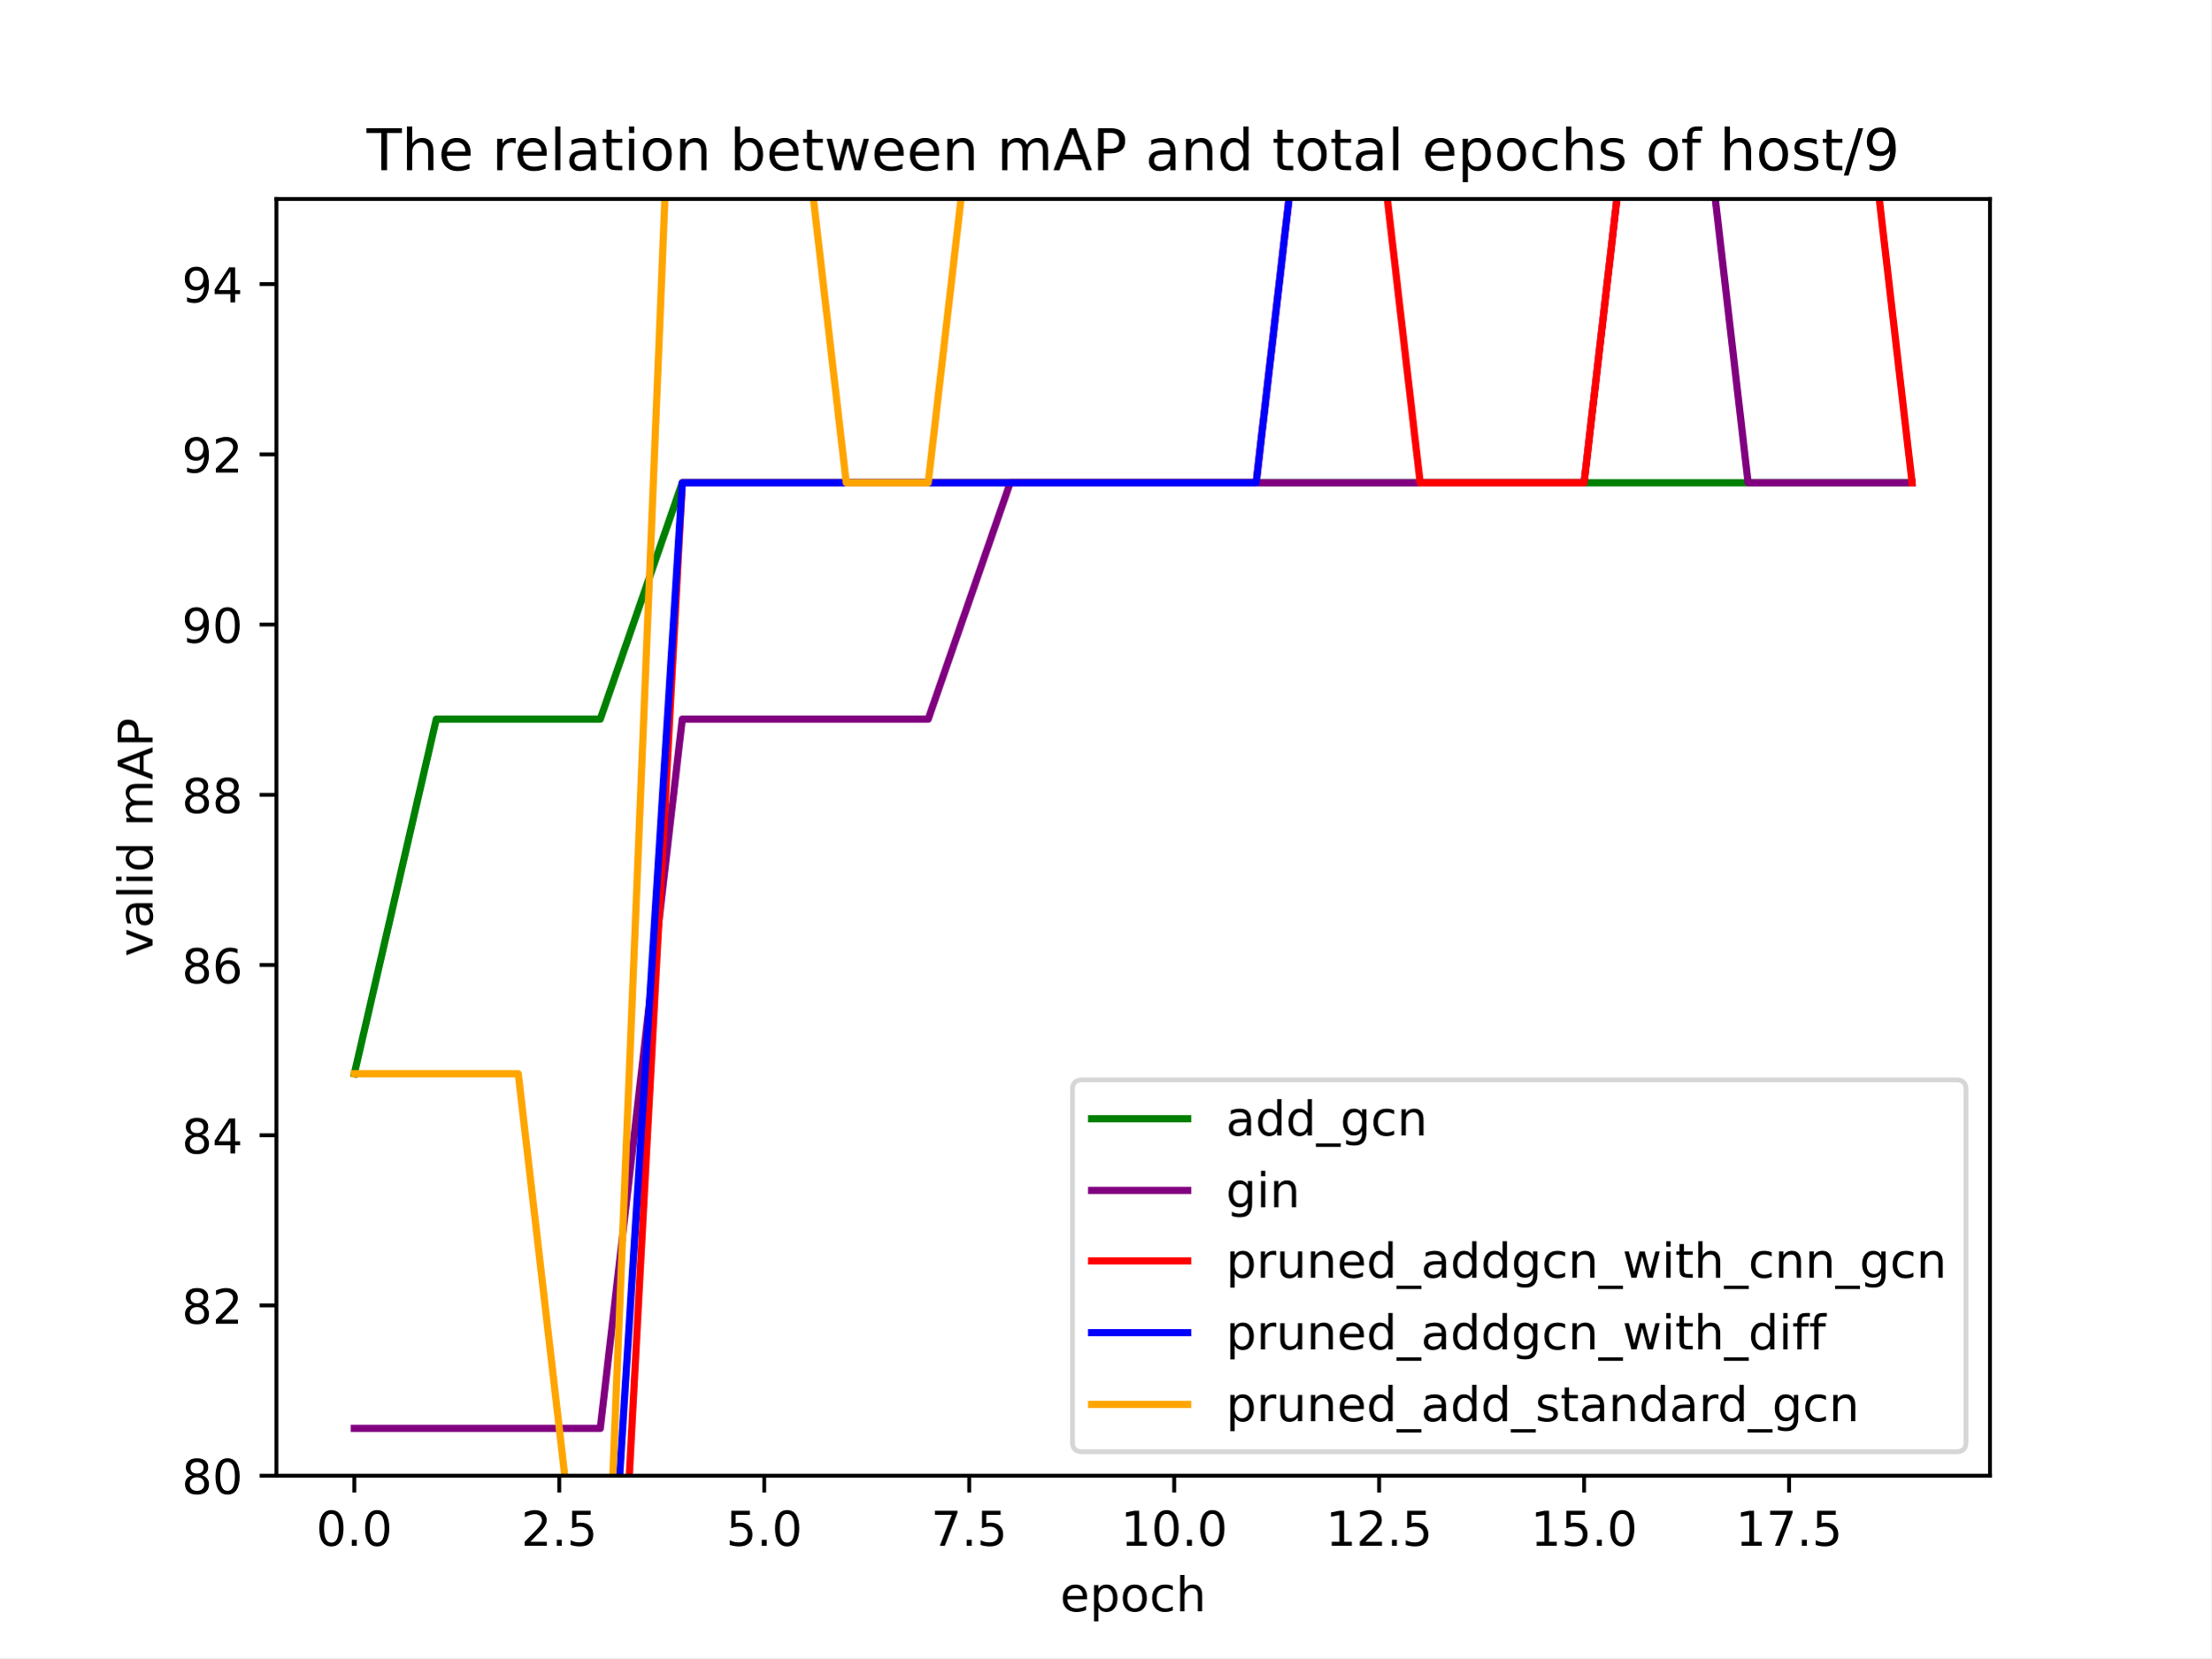
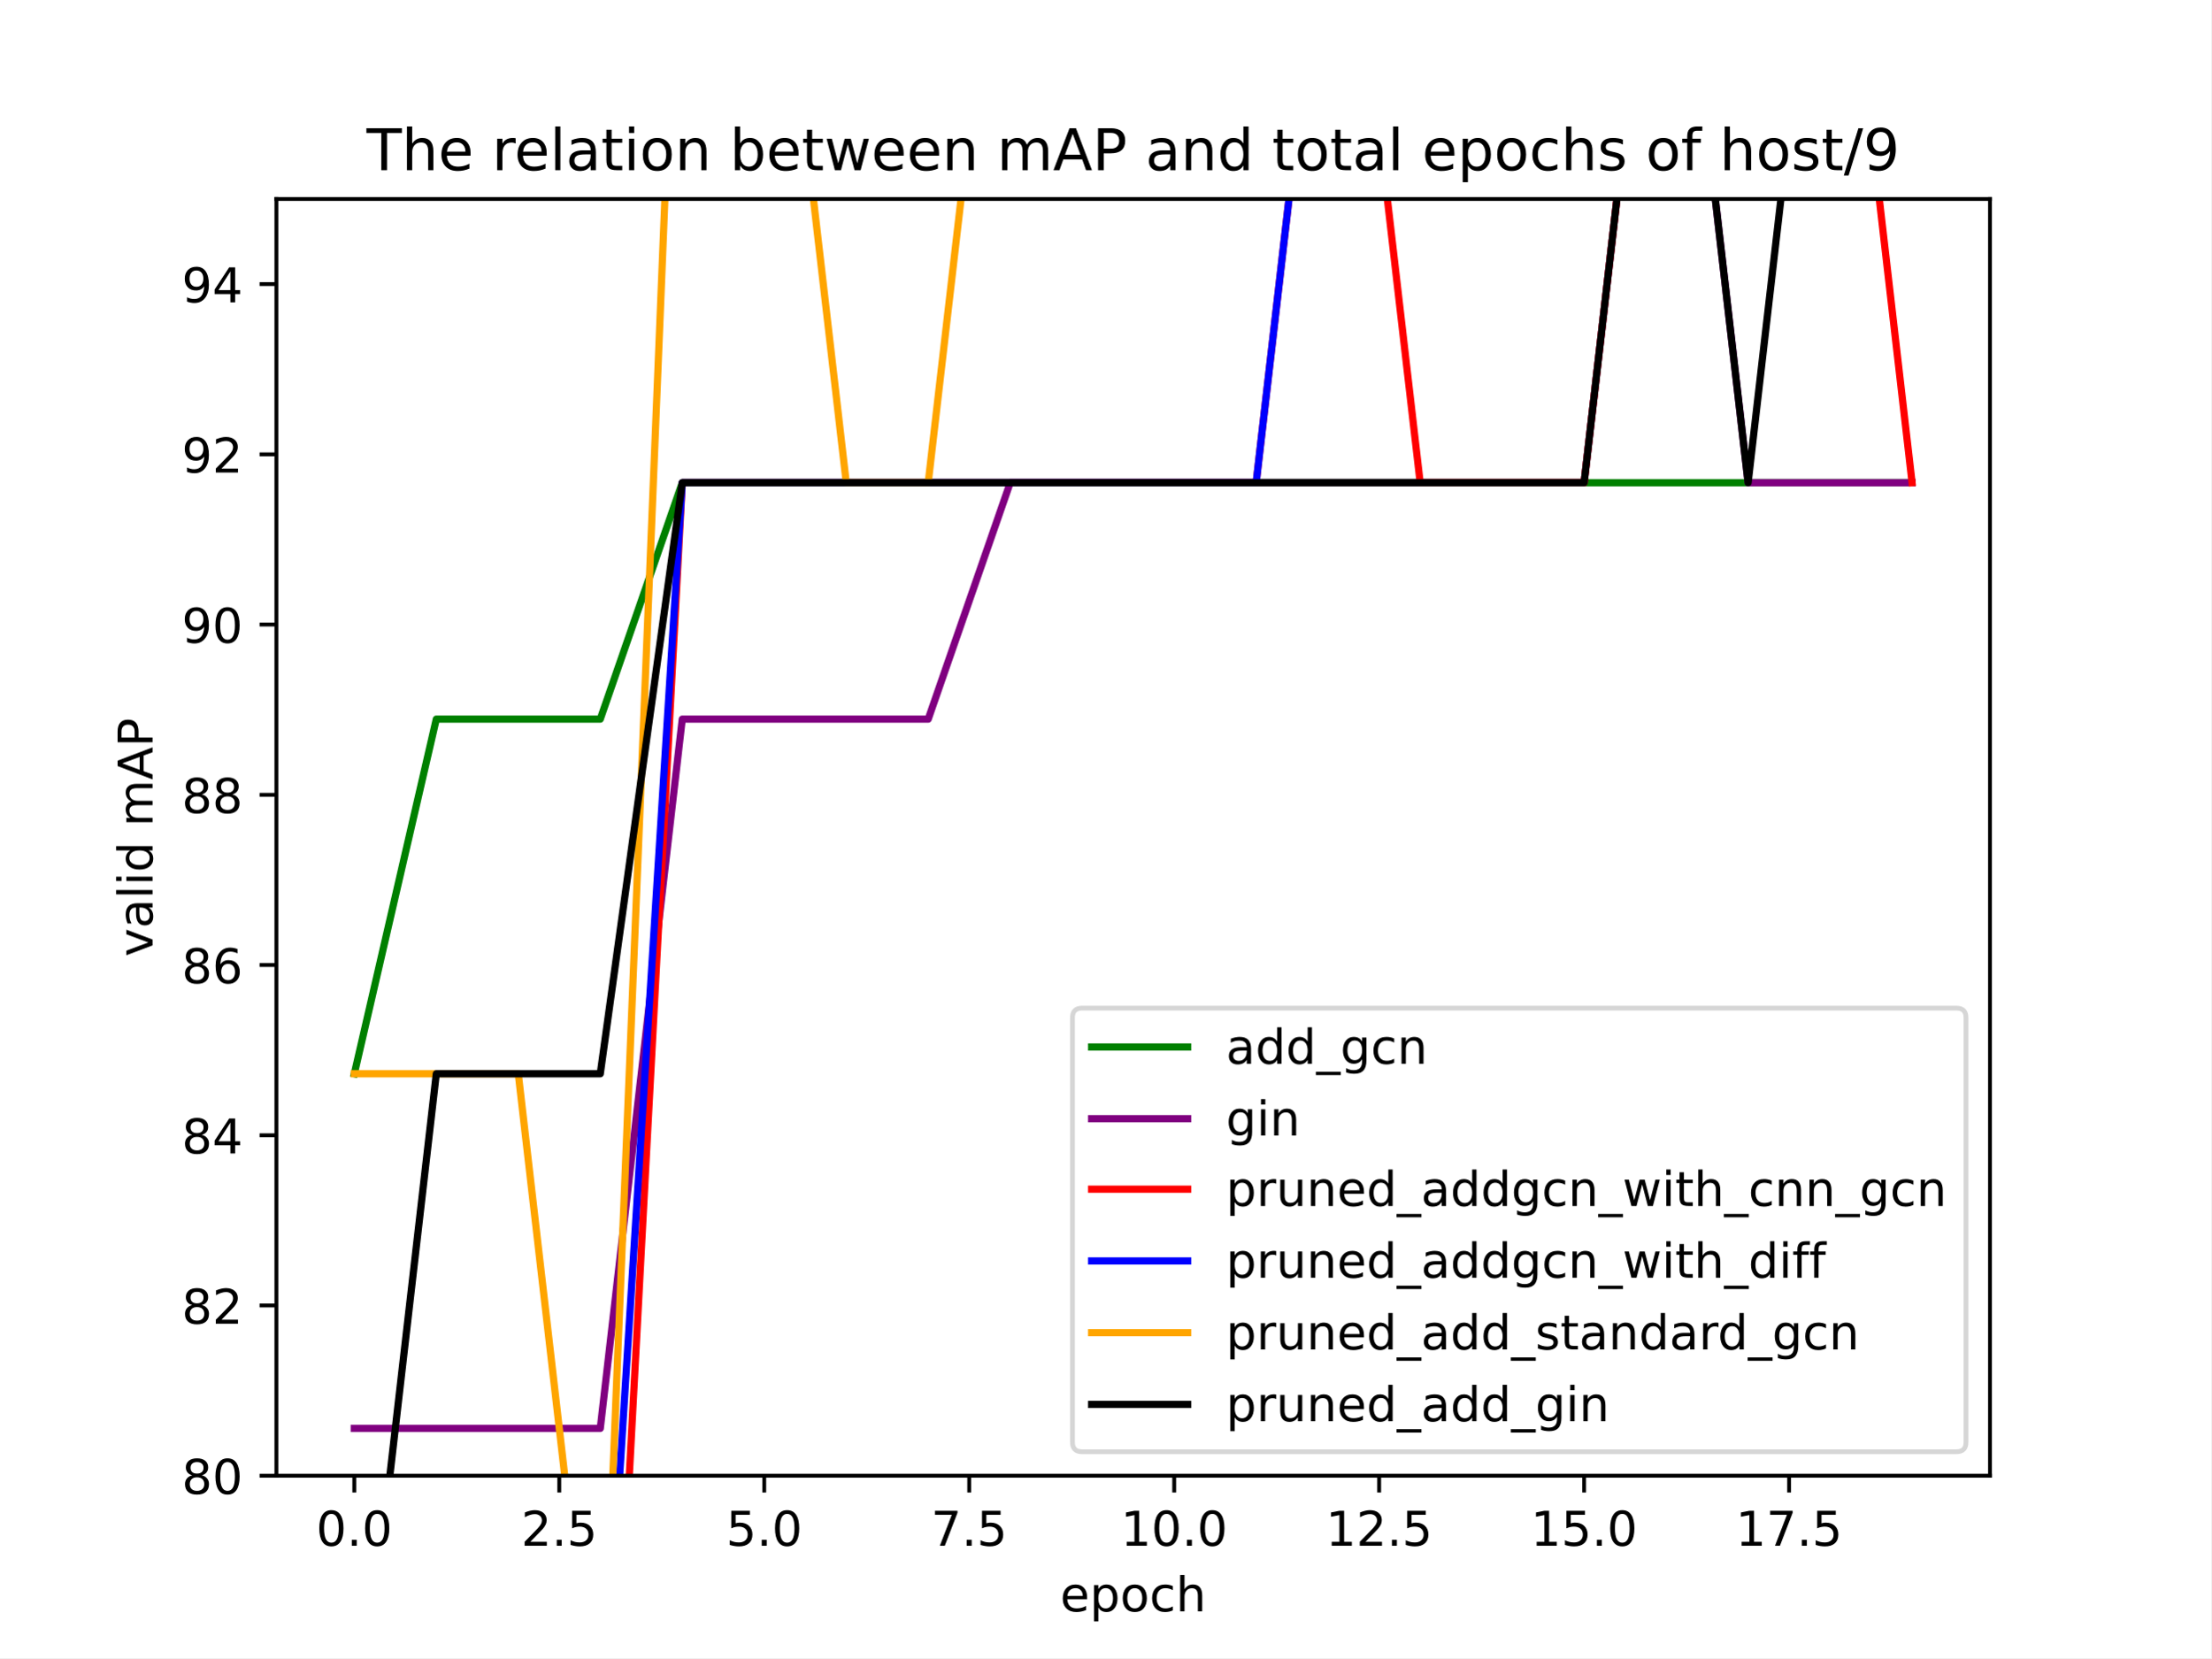
<svg xmlns="http://www.w3.org/2000/svg" xmlns:xlink="http://www.w3.org/1999/xlink" width="460.8pt" height="345.6pt" viewBox="0 0 460.8 345.6" version="1.1">
  <defs>
    <style type="text/css">*{stroke-linejoin: round; stroke-linecap: butt}</style>
  </defs>
  <g id="figure_1">
    <g id="patch_1">
      <path d="M 0 345.6  L 460.8 345.6  L 460.8 0  L 0 0  z " style="fill: #ffffff" />
    </g>
    <g id="axes_1">
      <g id="patch_2">
        <path d="M 57.6 307.584  L 414.72 307.584  L 414.72 41.472  L 57.6 41.472  z " style="fill: #ffffff" />
      </g>
      <g id="matplotlib.axis_1">
        <g id="xtick_1">
          <g id="line2d_1">
            <defs>
-               <path id="mff468a0b77" d="M 0 0  L 0 3.5  " style="stroke: #000000; stroke-width: 0.8" />
+               <path id="ma2c36610f3" d="M 0 0  L 0 3.5  " style="stroke: #000000; stroke-width: 0.8" />
            </defs>
            <g>
-               <use xlink:href="#mff468a0b77" x="73.833" y="307.584" style="stroke: #000000; stroke-width: 0.8" />
+               <use xlink:href="#ma2c36610f3" x="73.833" y="307.584" style="stroke: #000000; stroke-width: 0.8" />
            </g>
          </g>
          <g id="text_1">
            <g transform="translate(65.88116 322.1824) scale(0.1 -0.1)">
              <defs>
                <path id="DejaVuSans-30" d="M 2034 4250  Q 1547 4250 1301 3770  Q 1056 3291 1056 2328  Q 1056 1369 1301 889  Q 1547 409 2034 409  Q 2525 409 2770 889  Q 3016 1369 3016 2328  Q 3016 3291 2770 3770  Q 2525 4250 2034 4250  z M 2034 4750  Q 2819 4750 3233 4129  Q 3647 3509 3647 2328  Q 3647 1150 3233 529  Q 2819 -91 2034 -91  Q 1250 -91 836 529  Q 422 1150 422 2328  Q 422 3509 836 4129  Q 1250 4750 2034 4750  z " transform="scale(0.015625)" />
                <path id="DejaVuSans-2e" d="M 684 794  L 1344 794  L 1344 0  L 684 0  L 684 794  z " transform="scale(0.015625)" />
              </defs>
              <use xlink:href="#DejaVuSans-30" />
              <use xlink:href="#DejaVuSans-2e" x="63.623" />
              <use xlink:href="#DejaVuSans-30" x="95.41" />
            </g>
          </g>
        </g>
        <g id="xtick_2">
          <g id="line2d_2">
            <g>
-               <use xlink:href="#mff468a0b77" x="116.55" y="307.584" style="stroke: #000000; stroke-width: 0.8" />
+               <use xlink:href="#ma2c36610f3" x="116.55" y="307.584" style="stroke: #000000; stroke-width: 0.8" />
            </g>
          </g>
          <g id="text_2">
            <g transform="translate(108.5989 322.1824) scale(0.1 -0.1)">
              <defs>
                <path id="DejaVuSans-32" d="M 1228 531  L 3431 531  L 3431 0  L 469 0  L 469 531  Q 828 903 1448 1529  Q 2069 2156 2228 2338  Q 2531 2678 2651 2914  Q 2772 3150 2772 3378  Q 2772 3750 2511 3984  Q 2250 4219 1831 4219  Q 1534 4219 1204 4116  Q 875 4013 500 3803  L 500 4441  Q 881 4594 1212 4672  Q 1544 4750 1819 4750  Q 2544 4750 2975 4387  Q 3406 4025 3406 3419  Q 3406 3131 3298 2873  Q 3191 2616 2906 2266  Q 2828 2175 2409 1742  Q 1991 1309 1228 531  z " transform="scale(0.015625)" />
                <path id="DejaVuSans-35" d="M 691 4666  L 3169 4666  L 3169 4134  L 1269 4134  L 1269 2991  Q 1406 3038 1543 3061  Q 1681 3084 1819 3084  Q 2600 3084 3056 2656  Q 3513 2228 3513 1497  Q 3513 744 3044 326  Q 2575 -91 1722 -91  Q 1428 -91 1123 -41  Q 819 9 494 109  L 494 744  Q 775 591 1075 516  Q 1375 441 1709 441  Q 2250 441 2565 725  Q 2881 1009 2881 1497  Q 2881 1984 2565 2268  Q 2250 2553 1709 2553  Q 1456 2553 1204 2497  Q 953 2441 691 2322  L 691 4666  z " transform="scale(0.015625)" />
              </defs>
              <use xlink:href="#DejaVuSans-32" />
              <use xlink:href="#DejaVuSans-2e" x="63.623" />
              <use xlink:href="#DejaVuSans-35" x="95.41" />
            </g>
          </g>
        </g>
        <g id="xtick_3">
          <g id="line2d_3">
            <g>
-               <use xlink:href="#mff468a0b77" x="159.268" y="307.584" style="stroke: #000000; stroke-width: 0.8" />
+               <use xlink:href="#ma2c36610f3" x="159.268" y="307.584" style="stroke: #000000; stroke-width: 0.8" />
            </g>
          </g>
          <g id="text_3">
            <g transform="translate(151.3166 322.1824) scale(0.1 -0.1)">
              <use xlink:href="#DejaVuSans-35" />
              <use xlink:href="#DejaVuSans-2e" x="63.623" />
              <use xlink:href="#DejaVuSans-30" x="95.41" />
            </g>
          </g>
        </g>
        <g id="xtick_4">
          <g id="line2d_4">
            <g>
-               <use xlink:href="#mff468a0b77" x="201.986" y="307.584" style="stroke: #000000; stroke-width: 0.8" />
+               <use xlink:href="#ma2c36610f3" x="201.986" y="307.584" style="stroke: #000000; stroke-width: 0.8" />
            </g>
          </g>
          <g id="text_4">
            <g transform="translate(194.0343 322.1824) scale(0.1 -0.1)">
              <defs>
                <path id="DejaVuSans-37" d="M 525 4666  L 3525 4666  L 3525 4397  L 1831 0  L 1172 0  L 2766 4134  L 525 4134  L 525 4666  z " transform="scale(0.015625)" />
              </defs>
              <use xlink:href="#DejaVuSans-37" />
              <use xlink:href="#DejaVuSans-2e" x="63.623" />
              <use xlink:href="#DejaVuSans-35" x="95.41" />
            </g>
          </g>
        </g>
        <g id="xtick_5">
          <g id="line2d_5">
            <g>
-               <use xlink:href="#mff468a0b77" x="244.704" y="307.584" style="stroke: #000000; stroke-width: 0.8" />
+               <use xlink:href="#ma2c36610f3" x="244.704" y="307.584" style="stroke: #000000; stroke-width: 0.8" />
            </g>
          </g>
          <g id="text_5">
            <g transform="translate(233.5707 322.1824) scale(0.1 -0.1)">
              <defs>
                <path id="DejaVuSans-31" d="M 794 531  L 1825 531  L 1825 4091  L 703 3866  L 703 4441  L 1819 4666  L 2450 4666  L 2450 531  L 3481 531  L 3481 0  L 794 0  L 794 531  z " transform="scale(0.015625)" />
              </defs>
              <use xlink:href="#DejaVuSans-31" />
              <use xlink:href="#DejaVuSans-30" x="63.623" />
              <use xlink:href="#DejaVuSans-2e" x="127.246" />
              <use xlink:href="#DejaVuSans-30" x="159.033" />
            </g>
          </g>
        </g>
        <g id="xtick_6">
          <g id="line2d_6">
            <g>
-               <use xlink:href="#mff468a0b77" x="287.421" y="307.584" style="stroke: #000000; stroke-width: 0.8" />
+               <use xlink:href="#ma2c36610f3" x="287.421" y="307.584" style="stroke: #000000; stroke-width: 0.8" />
            </g>
          </g>
          <g id="text_6">
            <g transform="translate(276.2884 322.1824) scale(0.1 -0.1)">
              <use xlink:href="#DejaVuSans-31" />
              <use xlink:href="#DejaVuSans-32" x="63.623" />
              <use xlink:href="#DejaVuSans-2e" x="127.246" />
              <use xlink:href="#DejaVuSans-35" x="159.033" />
            </g>
          </g>
        </g>
        <g id="xtick_7">
          <g id="line2d_7">
            <g>
-               <use xlink:href="#mff468a0b77" x="330.139" y="307.584" style="stroke: #000000; stroke-width: 0.8" />
+               <use xlink:href="#ma2c36610f3" x="330.139" y="307.584" style="stroke: #000000; stroke-width: 0.8" />
            </g>
          </g>
          <g id="text_7">
            <g transform="translate(319.0061 322.1824) scale(0.1 -0.1)">
              <use xlink:href="#DejaVuSans-31" />
              <use xlink:href="#DejaVuSans-35" x="63.623" />
              <use xlink:href="#DejaVuSans-2e" x="127.246" />
              <use xlink:href="#DejaVuSans-30" x="159.033" />
            </g>
          </g>
        </g>
        <g id="xtick_8">
          <g id="line2d_8">
            <g>
-               <use xlink:href="#mff468a0b77" x="372.857" y="307.584" style="stroke: #000000; stroke-width: 0.8" />
+               <use xlink:href="#ma2c36610f3" x="372.857" y="307.584" style="stroke: #000000; stroke-width: 0.8" />
            </g>
          </g>
          <g id="text_8">
            <g transform="translate(361.7238 322.1824) scale(0.1 -0.1)">
              <use xlink:href="#DejaVuSans-31" />
              <use xlink:href="#DejaVuSans-37" x="63.623" />
              <use xlink:href="#DejaVuSans-2e" x="127.246" />
              <use xlink:href="#DejaVuSans-35" x="159.033" />
            </g>
          </g>
        </g>
        <g id="text_9">
          <g transform="translate(220.9319 335.8606) scale(0.1 -0.1)">
            <defs>
              <path id="DejaVuSans-65" d="M 3597 1894  L 3597 1613  L 953 1613  Q 991 1019 1311 708  Q 1631 397 2203 397  Q 2534 397 2845 478  Q 3156 559 3463 722  L 3463 178  Q 3153 47 2828 -22  Q 2503 -91 2169 -91  Q 1331 -91 842 396  Q 353 884 353 1716  Q 353 2575 817 3079  Q 1281 3584 2069 3584  Q 2775 3584 3186 3129  Q 3597 2675 3597 1894  z M 3022 2063  Q 3016 2534 2758 2815  Q 2500 3097 2075 3097  Q 1594 3097 1305 2825  Q 1016 2553 972 2059  L 3022 2063  z " transform="scale(0.015625)" />
              <path id="DejaVuSans-70" d="M 1159 525  L 1159 -1331  L 581 -1331  L 581 3500  L 1159 3500  L 1159 2969  Q 1341 3281 1617 3432  Q 1894 3584 2278 3584  Q 2916 3584 3314 3078  Q 3713 2572 3713 1747  Q 3713 922 3314 415  Q 2916 -91 2278 -91  Q 1894 -91 1617 61  Q 1341 213 1159 525  z M 3116 1747  Q 3116 2381 2855 2742  Q 2594 3103 2138 3103  Q 1681 3103 1420 2742  Q 1159 2381 1159 1747  Q 1159 1113 1420 752  Q 1681 391 2138 391  Q 2594 391 2855 752  Q 3116 1113 3116 1747  z " transform="scale(0.015625)" />
              <path id="DejaVuSans-6f" d="M 1959 3097  Q 1497 3097 1228 2736  Q 959 2375 959 1747  Q 959 1119 1226 758  Q 1494 397 1959 397  Q 2419 397 2687 759  Q 2956 1122 2956 1747  Q 2956 2369 2687 2733  Q 2419 3097 1959 3097  z M 1959 3584  Q 2709 3584 3137 3096  Q 3566 2609 3566 1747  Q 3566 888 3137 398  Q 2709 -91 1959 -91  Q 1206 -91 779 398  Q 353 888 353 1747  Q 353 2609 779 3096  Q 1206 3584 1959 3584  z " transform="scale(0.015625)" />
              <path id="DejaVuSans-63" d="M 3122 3366  L 3122 2828  Q 2878 2963 2633 3030  Q 2388 3097 2138 3097  Q 1578 3097 1268 2742  Q 959 2388 959 1747  Q 959 1106 1268 751  Q 1578 397 2138 397  Q 2388 397 2633 464  Q 2878 531 3122 666  L 3122 134  Q 2881 22 2623 -34  Q 2366 -91 2075 -91  Q 1284 -91 818 406  Q 353 903 353 1747  Q 353 2603 823 3093  Q 1294 3584 2113 3584  Q 2378 3584 2631 3529  Q 2884 3475 3122 3366  z " transform="scale(0.015625)" />
              <path id="DejaVuSans-68" d="M 3513 2113  L 3513 0  L 2938 0  L 2938 2094  Q 2938 2591 2744 2837  Q 2550 3084 2163 3084  Q 1697 3084 1428 2787  Q 1159 2491 1159 1978  L 1159 0  L 581 0  L 581 4863  L 1159 4863  L 1159 2956  Q 1366 3272 1645 3428  Q 1925 3584 2291 3584  Q 2894 3584 3203 3211  Q 3513 2838 3513 2113  z " transform="scale(0.015625)" />
            </defs>
            <use xlink:href="#DejaVuSans-65" />
            <use xlink:href="#DejaVuSans-70" x="61.523" />
            <use xlink:href="#DejaVuSans-6f" x="125" />
            <use xlink:href="#DejaVuSans-63" x="186.182" />
            <use xlink:href="#DejaVuSans-68" x="241.162" />
          </g>
        </g>
      </g>
      <g id="matplotlib.axis_2">
        <g id="ytick_1">
          <g id="line2d_9">
            <defs>
-               <path id="m11be28c34d" d="M 0 0  L -3.5 0  " style="stroke: #000000; stroke-width: 0.8" />
+               <path id="md9668651c8" d="M 0 0  L -3.5 0  " style="stroke: #000000; stroke-width: 0.8" />
            </defs>
            <g>
-               <use xlink:href="#m11be28c34d" x="57.6" y="307.584" style="stroke: #000000; stroke-width: 0.8" />
+               <use xlink:href="#md9668651c8" x="57.6" y="307.584" style="stroke: #000000; stroke-width: 0.8" />
            </g>
          </g>
          <g id="text_10">
            <g transform="translate(37.875 311.3832) scale(0.1 -0.1)">
              <defs>
                <path id="DejaVuSans-38" d="M 2034 2216  Q 1584 2216 1326 1975  Q 1069 1734 1069 1313  Q 1069 891 1326 650  Q 1584 409 2034 409  Q 2484 409 2743 651  Q 3003 894 3003 1313  Q 3003 1734 2745 1975  Q 2488 2216 2034 2216  z M 1403 2484  Q 997 2584 770 2862  Q 544 3141 544 3541  Q 544 4100 942 4425  Q 1341 4750 2034 4750  Q 2731 4750 3128 4425  Q 3525 4100 3525 3541  Q 3525 3141 3298 2862  Q 3072 2584 2669 2484  Q 3125 2378 3379 2068  Q 3634 1759 3634 1313  Q 3634 634 3220 271  Q 2806 -91 2034 -91  Q 1263 -91 848 271  Q 434 634 434 1313  Q 434 1759 690 2068  Q 947 2378 1403 2484  z M 1172 3481  Q 1172 3119 1398 2916  Q 1625 2713 2034 2713  Q 2441 2713 2670 2916  Q 2900 3119 2900 3481  Q 2900 3844 2670 4047  Q 2441 4250 2034 4250  Q 1625 4250 1398 4047  Q 1172 3844 1172 3481  z " transform="scale(0.015625)" />
              </defs>
              <use xlink:href="#DejaVuSans-38" />
              <use xlink:href="#DejaVuSans-30" x="63.623" />
            </g>
          </g>
        </g>
        <g id="ytick_2">
          <g id="line2d_10">
            <g>
-               <use xlink:href="#m11be28c34d" x="57.6" y="272.102" style="stroke: #000000; stroke-width: 0.8" />
+               <use xlink:href="#md9668651c8" x="57.6" y="272.102" style="stroke: #000000; stroke-width: 0.8" />
            </g>
          </g>
          <g id="text_11">
            <g transform="translate(37.875 275.9016) scale(0.1 -0.1)">
              <use xlink:href="#DejaVuSans-38" />
              <use xlink:href="#DejaVuSans-32" x="63.623" />
            </g>
          </g>
        </g>
        <g id="ytick_3">
          <g id="line2d_11">
            <g>
-               <use xlink:href="#m11be28c34d" x="57.6" y="236.621" style="stroke: #000000; stroke-width: 0.8" />
+               <use xlink:href="#md9668651c8" x="57.6" y="236.621" style="stroke: #000000; stroke-width: 0.8" />
            </g>
          </g>
          <g id="text_12">
            <g transform="translate(37.875 240.42) scale(0.1 -0.1)">
              <defs>
                <path id="DejaVuSans-34" d="M 2419 4116  L 825 1625  L 2419 1625  L 2419 4116  z M 2253 4666  L 3047 4666  L 3047 1625  L 3713 1625  L 3713 1100  L 3047 1100  L 3047 0  L 2419 0  L 2419 1100  L 313 1100  L 313 1709  L 2253 4666  z " transform="scale(0.015625)" />
              </defs>
              <use xlink:href="#DejaVuSans-38" />
              <use xlink:href="#DejaVuSans-34" x="63.623" />
            </g>
          </g>
        </g>
        <g id="ytick_4">
          <g id="line2d_12">
            <g>
-               <use xlink:href="#m11be28c34d" x="57.6" y="201.139" style="stroke: #000000; stroke-width: 0.8" />
+               <use xlink:href="#md9668651c8" x="57.6" y="201.139" style="stroke: #000000; stroke-width: 0.8" />
            </g>
          </g>
          <g id="text_13">
            <g transform="translate(37.875 204.9384) scale(0.1 -0.1)">
              <defs>
                <path id="DejaVuSans-36" d="M 2113 2584  Q 1688 2584 1439 2293  Q 1191 2003 1191 1497  Q 1191 994 1439 701  Q 1688 409 2113 409  Q 2538 409 2786 701  Q 3034 994 3034 1497  Q 3034 2003 2786 2293  Q 2538 2584 2113 2584  z M 3366 4563  L 3366 3988  Q 3128 4100 2886 4159  Q 2644 4219 2406 4219  Q 1781 4219 1451 3797  Q 1122 3375 1075 2522  Q 1259 2794 1537 2939  Q 1816 3084 2150 3084  Q 2853 3084 3261 2657  Q 3669 2231 3669 1497  Q 3669 778 3244 343  Q 2819 -91 2113 -91  Q 1303 -91 875 529  Q 447 1150 447 2328  Q 447 3434 972 4092  Q 1497 4750 2381 4750  Q 2619 4750 2861 4703  Q 3103 4656 3366 4563  z " transform="scale(0.015625)" />
              </defs>
              <use xlink:href="#DejaVuSans-38" />
              <use xlink:href="#DejaVuSans-36" x="63.623" />
            </g>
          </g>
        </g>
        <g id="ytick_5">
          <g id="line2d_13">
            <g>
-               <use xlink:href="#m11be28c34d" x="57.6" y="165.658" style="stroke: #000000; stroke-width: 0.8" />
+               <use xlink:href="#md9668651c8" x="57.6" y="165.658" style="stroke: #000000; stroke-width: 0.8" />
            </g>
          </g>
          <g id="text_14">
            <g transform="translate(37.875 169.4568) scale(0.1 -0.1)">
              <use xlink:href="#DejaVuSans-38" />
              <use xlink:href="#DejaVuSans-38" x="63.623" />
            </g>
          </g>
        </g>
        <g id="ytick_6">
          <g id="line2d_14">
            <g>
-               <use xlink:href="#m11be28c34d" x="57.6" y="130.176" style="stroke: #000000; stroke-width: 0.8" />
+               <use xlink:href="#md9668651c8" x="57.6" y="130.176" style="stroke: #000000; stroke-width: 0.8" />
            </g>
          </g>
          <g id="text_15">
            <g transform="translate(37.875 133.9752) scale(0.1 -0.1)">
              <defs>
                <path id="DejaVuSans-39" d="M 703 97  L 703 672  Q 941 559 1184 500  Q 1428 441 1663 441  Q 2288 441 2617 861  Q 2947 1281 2994 2138  Q 2813 1869 2534 1725  Q 2256 1581 1919 1581  Q 1219 1581 811 2004  Q 403 2428 403 3163  Q 403 3881 828 4315  Q 1253 4750 1959 4750  Q 2769 4750 3195 4129  Q 3622 3509 3622 2328  Q 3622 1225 3098 567  Q 2575 -91 1691 -91  Q 1453 -91 1209 -44  Q 966 3 703 97  z M 1959 2075  Q 2384 2075 2632 2365  Q 2881 2656 2881 3163  Q 2881 3666 2632 3958  Q 2384 4250 1959 4250  Q 1534 4250 1286 3958  Q 1038 3666 1038 3163  Q 1038 2656 1286 2365  Q 1534 2075 1959 2075  z " transform="scale(0.015625)" />
              </defs>
              <use xlink:href="#DejaVuSans-39" />
              <use xlink:href="#DejaVuSans-30" x="63.623" />
            </g>
          </g>
        </g>
        <g id="ytick_7">
          <g id="line2d_15">
            <g>
-               <use xlink:href="#m11be28c34d" x="57.6" y="94.694" style="stroke: #000000; stroke-width: 0.8" />
+               <use xlink:href="#md9668651c8" x="57.6" y="94.694" style="stroke: #000000; stroke-width: 0.8" />
            </g>
          </g>
          <g id="text_16">
            <g transform="translate(37.875 98.49362) scale(0.1 -0.1)">
              <use xlink:href="#DejaVuSans-39" />
              <use xlink:href="#DejaVuSans-32" x="63.623" />
            </g>
          </g>
        </g>
        <g id="ytick_8">
          <g id="line2d_16">
            <g>
-               <use xlink:href="#m11be28c34d" x="57.6" y="59.213" style="stroke: #000000; stroke-width: 0.8" />
+               <use xlink:href="#md9668651c8" x="57.6" y="59.213" style="stroke: #000000; stroke-width: 0.8" />
            </g>
          </g>
          <g id="text_17">
            <g transform="translate(37.875 63.01202) scale(0.1 -0.1)">
              <use xlink:href="#DejaVuSans-39" />
              <use xlink:href="#DejaVuSans-34" x="63.623" />
            </g>
          </g>
        </g>
        <g id="text_18">
          <g transform="translate(31.79531 199.3983) rotate(-90) scale(0.1 -0.1)">
            <defs>
              <path id="DejaVuSans-76" d="M 191 3500  L 800 3500  L 1894 563  L 2988 3500  L 3597 3500  L 2284 0  L 1503 0  L 191 3500  z " transform="scale(0.015625)" />
              <path id="DejaVuSans-61" d="M 2194 1759  Q 1497 1759 1228 1600  Q 959 1441 959 1056  Q 959 750 1161 570  Q 1363 391 1709 391  Q 2188 391 2477 730  Q 2766 1069 2766 1631  L 2766 1759  L 2194 1759  z M 3341 1997  L 3341 0  L 2766 0  L 2766 531  Q 2569 213 2275 61  Q 1981 -91 1556 -91  Q 1019 -91 701 211  Q 384 513 384 1019  Q 384 1609 779 1909  Q 1175 2209 1959 2209  L 2766 2209  L 2766 2266  Q 2766 2663 2505 2880  Q 2244 3097 1772 3097  Q 1472 3097 1187 3025  Q 903 2953 641 2809  L 641 3341  Q 956 3463 1253 3523  Q 1550 3584 1831 3584  Q 2591 3584 2966 3190  Q 3341 2797 3341 1997  z " transform="scale(0.015625)" />
              <path id="DejaVuSans-6c" d="M 603 4863  L 1178 4863  L 1178 0  L 603 0  L 603 4863  z " transform="scale(0.015625)" />
              <path id="DejaVuSans-69" d="M 603 3500  L 1178 3500  L 1178 0  L 603 0  L 603 3500  z M 603 4863  L 1178 4863  L 1178 4134  L 603 4134  L 603 4863  z " transform="scale(0.015625)" />
              <path id="DejaVuSans-64" d="M 2906 2969  L 2906 4863  L 3481 4863  L 3481 0  L 2906 0  L 2906 525  Q 2725 213 2448 61  Q 2172 -91 1784 -91  Q 1150 -91 751 415  Q 353 922 353 1747  Q 353 2572 751 3078  Q 1150 3584 1784 3584  Q 2172 3584 2448 3432  Q 2725 3281 2906 2969  z M 947 1747  Q 947 1113 1208 752  Q 1469 391 1925 391  Q 2381 391 2643 752  Q 2906 1113 2906 1747  Q 2906 2381 2643 2742  Q 2381 3103 1925 3103  Q 1469 3103 1208 2742  Q 947 2381 947 1747  z " transform="scale(0.015625)" />
              <path id="DejaVuSans-20" transform="scale(0.015625)" />
              <path id="DejaVuSans-6d" d="M 3328 2828  Q 3544 3216 3844 3400  Q 4144 3584 4550 3584  Q 5097 3584 5394 3201  Q 5691 2819 5691 2113  L 5691 0  L 5113 0  L 5113 2094  Q 5113 2597 4934 2840  Q 4756 3084 4391 3084  Q 3944 3084 3684 2787  Q 3425 2491 3425 1978  L 3425 0  L 2847 0  L 2847 2094  Q 2847 2600 2669 2842  Q 2491 3084 2119 3084  Q 1678 3084 1418 2786  Q 1159 2488 1159 1978  L 1159 0  L 581 0  L 581 3500  L 1159 3500  L 1159 2956  Q 1356 3278 1631 3431  Q 1906 3584 2284 3584  Q 2666 3584 2933 3390  Q 3200 3197 3328 2828  z " transform="scale(0.015625)" />
              <path id="DejaVuSans-41" d="M 2188 4044  L 1331 1722  L 3047 1722  L 2188 4044  z M 1831 4666  L 2547 4666  L 4325 0  L 3669 0  L 3244 1197  L 1141 1197  L 716 0  L 50 0  L 1831 4666  z " transform="scale(0.015625)" />
              <path id="DejaVuSans-50" d="M 1259 4147  L 1259 2394  L 2053 2394  Q 2494 2394 2734 2622  Q 2975 2850 2975 3272  Q 2975 3691 2734 3919  Q 2494 4147 2053 4147  L 1259 4147  z M 628 4666  L 2053 4666  Q 2838 4666 3239 4311  Q 3641 3956 3641 3272  Q 3641 2581 3239 2228  Q 2838 1875 2053 1875  L 1259 1875  L 1259 0  L 628 0  L 628 4666  z " transform="scale(0.015625)" />
            </defs>
            <use xlink:href="#DejaVuSans-76" />
            <use xlink:href="#DejaVuSans-61" x="59.18" />
            <use xlink:href="#DejaVuSans-6c" x="120.459" />
            <use xlink:href="#DejaVuSans-69" x="148.242" />
            <use xlink:href="#DejaVuSans-64" x="176.025" />
            <use xlink:href="#DejaVuSans-20" x="239.502" />
            <use xlink:href="#DejaVuSans-6d" x="271.289" />
            <use xlink:href="#DejaVuSans-41" x="368.701" />
            <use xlink:href="#DejaVuSans-50" x="437.109" />
          </g>
        </g>
      </g>
      <g id="line2d_17">
-         <path d="M 73.833 223.808  L 90.92 149.888  L 108.007 149.888  L 125.094 149.888  L 142.181 100.608  L 159.268 100.608  L 176.355 100.608  L 193.442 100.608  L 210.529 100.608  L 227.616 100.608  L 244.704 100.608  L 261.791 100.608  L 278.878 100.608  L 295.965 100.608  L 313.052 100.608  L 330.139 100.608  L 347.226 100.608  L 364.313 100.608  L 381.4 100.608  L 398.487 100.608  " clip-path="url(#p7ce2c089d1)" style="fill: none; stroke: #008000; stroke-width: 1.5; stroke-linecap: square" />
+         <path d="M 73.833 223.808  L 90.92 149.888  L 108.007 149.888  L 125.094 149.888  L 142.181 100.608  L 159.268 100.608  L 176.355 100.608  L 193.442 100.608  L 210.529 100.608  L 227.616 100.608  L 244.704 100.608  L 261.791 100.608  L 278.878 100.608  L 295.965 100.608  L 313.052 100.608  L 330.139 100.608  L 347.226 100.608  L 364.313 100.608  L 381.4 100.608  L 398.487 100.608  " clip-path="url(#p7d80614397)" style="fill: none; stroke: #008000; stroke-width: 1.5; stroke-linecap: square" />
      </g>
      <g id="line2d_18">
-         <path d="M 73.833 297.728  L 90.92 297.728  L 108.007 297.728  L 125.094 297.728  L 142.181 149.888  L 159.268 149.888  L 176.355 149.888  L 193.442 149.888  L 210.529 100.608  L 227.616 100.608  L 244.704 100.608  L 261.791 100.608  L 278.878 100.608  L 295.965 100.608  L 313.052 100.608  L 330.139 100.608  L 341.883 -1  M 352.569 -1  L 364.313 100.608  L 381.4 100.608  L 398.487 100.608  " clip-path="url(#p7ce2c089d1)" style="fill: none; stroke: #800080; stroke-width: 1.5; stroke-linecap: square" />
+         <path d="M 73.833 297.728  L 90.92 297.728  L 108.007 297.728  L 125.094 297.728  L 142.181 149.888  L 159.268 149.888  L 176.355 149.888  L 193.442 149.888  L 210.529 100.608  L 227.616 100.608  L 244.704 100.608  L 261.791 100.608  L 278.878 100.608  L 295.965 100.608  L 313.052 100.608  L 330.139 100.608  L 341.883 -1  M 352.569 -1  L 364.313 100.608  L 381.4 100.608  L 398.487 100.608  " clip-path="url(#p7d80614397)" style="fill: none; stroke: #800080; stroke-width: 1.5; stroke-linecap: square" />
      </g>
      <g id="line2d_19">
-         <path d="M 129.059 346.6  L 142.181 100.608  L 159.268 100.608  L 176.355 100.608  L 193.442 100.608  L 210.529 100.608  L 227.616 100.608  L 244.704 100.608  L 261.791 100.608  L 273.534 -1  M 284.221 -1  L 295.965 100.608  L 313.052 100.608  L 330.139 100.608  L 341.883 -1  M 386.744 -1  L 398.487 100.608  " clip-path="url(#p7ce2c089d1)" style="fill: none; stroke: #ff0000; stroke-width: 1.5; stroke-linecap: square" />
+         <path d="M 129.059 346.6  L 142.181 100.608  L 159.268 100.608  L 176.355 100.608  L 193.442 100.608  L 210.529 100.608  L 227.616 100.608  L 244.704 100.608  L 261.791 100.608  L 273.534 -1  M 284.221 -1  L 295.965 100.608  L 313.052 100.608  L 330.139 100.608  L 341.883 -1  M 386.744 -1  L 398.487 100.608  " clip-path="url(#p7d80614397)" style="fill: none; stroke: #ff0000; stroke-width: 1.5; stroke-linecap: square" />
      </g>
      <g id="line2d_20">
-         <path d="M 126.673 346.6  L 142.181 100.608  L 159.268 100.608  L 176.355 100.608  L 193.442 100.608  L 210.529 100.608  L 227.616 100.608  L 244.704 100.608  L 261.791 100.608  L 273.534 -1  " clip-path="url(#p7ce2c089d1)" style="fill: none; stroke: #0000ff; stroke-width: 1.5; stroke-linecap: square" />
+         <path d="M 126.673 346.6  L 142.181 100.608  L 159.268 100.608  L 176.355 100.608  L 193.442 100.608  L 210.529 100.608  L 227.616 100.608  L 244.704 100.608  L 261.791 100.608  L 273.534 -1  " clip-path="url(#p7d80614397)" style="fill: none; stroke: #0000ff; stroke-width: 1.5; stroke-linecap: square" />
      </g>
      <g id="line2d_21">
-         <path d="M 73.833 223.808  L 90.92 223.808  L 108.007 223.808  L 122.199 346.6  M 126.116 346.6  L 140.295 -1  M 164.612 -1  L 176.355 100.608  L 193.442 100.608  L 205.186 -1  " clip-path="url(#p7ce2c089d1)" style="fill: none; stroke: #ffa500; stroke-width: 1.5; stroke-linecap: square" />
+         <path d="M 73.833 223.808  L 90.92 223.808  L 108.007 223.808  L 122.199 346.6  M 126.116 346.6  L 140.295 -1  M 164.612 -1  L 176.355 100.608  L 193.442 100.608  L 205.186 -1  " clip-path="url(#p7d80614397)" style="fill: none; stroke: #ffa500; stroke-width: 1.5; stroke-linecap: square" />
+       </g>
+       <g id="line2d_22">
+         <path d="M 76.728 346.6  L 90.92 223.808  L 108.007 223.808  L 125.094 223.808  L 142.181 100.608  L 159.268 100.608  L 176.355 100.608  L 193.442 100.608  L 210.529 100.608  L 227.616 100.608  L 244.704 100.608  L 261.791 100.608  L 278.878 100.608  L 295.965 100.608  L 313.052 100.608  L 330.139 100.608  L 341.883 -1  M 352.569 -1  L 364.313 100.608  L 376.057 -1  " clip-path="url(#p7d80614397)" style="fill: none; stroke: #000000; stroke-width: 1.5; stroke-linecap: square" />
      </g>
      <g id="patch_3">
        <path d="M 57.6 307.584  L 57.6 41.472  " style="fill: none; stroke: #000000; stroke-width: 0.8; stroke-linejoin: miter; stroke-linecap: square" />
      </g>
      <g id="patch_4">
        <path d="M 414.72 307.584  L 414.72 41.472  " style="fill: none; stroke: #000000; stroke-width: 0.8; stroke-linejoin: miter; stroke-linecap: square" />
      </g>
      <g id="patch_5">
        <path d="M 57.6 307.584  L 414.72 307.584  " style="fill: none; stroke: #000000; stroke-width: 0.8; stroke-linejoin: miter; stroke-linecap: square" />
      </g>
      <g id="patch_6">
        <path d="M 57.6 41.472  L 414.72 41.472  " style="fill: none; stroke: #000000; stroke-width: 0.8; stroke-linejoin: miter; stroke-linecap: square" />
      </g>
      <g id="text_19">
        <g transform="translate(76.39219 35.472) scale(0.12 -0.12)">
          <defs>
            <path id="DejaVuSans-54" d="M -19 4666  L 3928 4666  L 3928 4134  L 2272 4134  L 2272 0  L 1638 0  L 1638 4134  L -19 4134  L -19 4666  z " transform="scale(0.015625)" />
            <path id="DejaVuSans-72" d="M 2631 2963  Q 2534 3019 2420 3045  Q 2306 3072 2169 3072  Q 1681 3072 1420 2755  Q 1159 2438 1159 1844  L 1159 0  L 581 0  L 581 3500  L 1159 3500  L 1159 2956  Q 1341 3275 1631 3429  Q 1922 3584 2338 3584  Q 2397 3584 2469 3576  Q 2541 3569 2628 3553  L 2631 2963  z " transform="scale(0.015625)" />
            <path id="DejaVuSans-74" d="M 1172 4494  L 1172 3500  L 2356 3500  L 2356 3053  L 1172 3053  L 1172 1153  Q 1172 725 1289 603  Q 1406 481 1766 481  L 2356 481  L 2356 0  L 1766 0  Q 1100 0 847 248  Q 594 497 594 1153  L 594 3053  L 172 3053  L 172 3500  L 594 3500  L 594 4494  L 1172 4494  z " transform="scale(0.015625)" />
            <path id="DejaVuSans-6e" d="M 3513 2113  L 3513 0  L 2938 0  L 2938 2094  Q 2938 2591 2744 2837  Q 2550 3084 2163 3084  Q 1697 3084 1428 2787  Q 1159 2491 1159 1978  L 1159 0  L 581 0  L 581 3500  L 1159 3500  L 1159 2956  Q 1366 3272 1645 3428  Q 1925 3584 2291 3584  Q 2894 3584 3203 3211  Q 3513 2838 3513 2113  z " transform="scale(0.015625)" />
            <path id="DejaVuSans-62" d="M 3116 1747  Q 3116 2381 2855 2742  Q 2594 3103 2138 3103  Q 1681 3103 1420 2742  Q 1159 2381 1159 1747  Q 1159 1113 1420 752  Q 1681 391 2138 391  Q 2594 391 2855 752  Q 3116 1113 3116 1747  z M 1159 2969  Q 1341 3281 1617 3432  Q 1894 3584 2278 3584  Q 2916 3584 3314 3078  Q 3713 2572 3713 1747  Q 3713 922 3314 415  Q 2916 -91 2278 -91  Q 1894 -91 1617 61  Q 1341 213 1159 525  L 1159 0  L 581 0  L 581 4863  L 1159 4863  L 1159 2969  z " transform="scale(0.015625)" />
            <path id="DejaVuSans-77" d="M 269 3500  L 844 3500  L 1563 769  L 2278 3500  L 2956 3500  L 3675 769  L 4391 3500  L 4966 3500  L 4050 0  L 3372 0  L 2619 2869  L 1863 0  L 1184 0  L 269 3500  z " transform="scale(0.015625)" />
            <path id="DejaVuSans-73" d="M 2834 3397  L 2834 2853  Q 2591 2978 2328 3040  Q 2066 3103 1784 3103  Q 1356 3103 1142 2972  Q 928 2841 928 2578  Q 928 2378 1081 2264  Q 1234 2150 1697 2047  L 1894 2003  Q 2506 1872 2764 1633  Q 3022 1394 3022 966  Q 3022 478 2636 193  Q 2250 -91 1575 -91  Q 1294 -91 989 -36  Q 684 19 347 128  L 347 722  Q 666 556 975 473  Q 1284 391 1588 391  Q 1994 391 2212 530  Q 2431 669 2431 922  Q 2431 1156 2273 1281  Q 2116 1406 1581 1522  L 1381 1569  Q 847 1681 609 1914  Q 372 2147 372 2553  Q 372 3047 722 3315  Q 1072 3584 1716 3584  Q 2034 3584 2315 3537  Q 2597 3491 2834 3397  z " transform="scale(0.015625)" />
            <path id="DejaVuSans-66" d="M 2375 4863  L 2375 4384  L 1825 4384  Q 1516 4384 1395 4259  Q 1275 4134 1275 3809  L 1275 3500  L 2222 3500  L 2222 3053  L 1275 3053  L 1275 0  L 697 0  L 697 3053  L 147 3053  L 147 3500  L 697 3500  L 697 3744  Q 697 4328 969 4595  Q 1241 4863 1831 4863  L 2375 4863  z " transform="scale(0.015625)" />
            <path id="DejaVuSans-2f" d="M 1625 4666  L 2156 4666  L 531 -594  L 0 -594  L 1625 4666  z " transform="scale(0.015625)" />
          </defs>
          <use xlink:href="#DejaVuSans-54" />
          <use xlink:href="#DejaVuSans-68" x="61.084" />
          <use xlink:href="#DejaVuSans-65" x="124.463" />
          <use xlink:href="#DejaVuSans-20" x="185.986" />
          <use xlink:href="#DejaVuSans-72" x="217.773" />
          <use xlink:href="#DejaVuSans-65" x="256.637" />
          <use xlink:href="#DejaVuSans-6c" x="318.16" />
          <use xlink:href="#DejaVuSans-61" x="345.943" />
          <use xlink:href="#DejaVuSans-74" x="407.223" />
          <use xlink:href="#DejaVuSans-69" x="446.432" />
          <use xlink:href="#DejaVuSans-6f" x="474.215" />
          <use xlink:href="#DejaVuSans-6e" x="535.396" />
          <use xlink:href="#DejaVuSans-20" x="598.775" />
          <use xlink:href="#DejaVuSans-62" x="630.562" />
          <use xlink:href="#DejaVuSans-65" x="694.039" />
          <use xlink:href="#DejaVuSans-74" x="755.562" />
          <use xlink:href="#DejaVuSans-77" x="794.771" />
          <use xlink:href="#DejaVuSans-65" x="876.559" />
          <use xlink:href="#DejaVuSans-65" x="938.082" />
          <use xlink:href="#DejaVuSans-6e" x="999.605" />
          <use xlink:href="#DejaVuSans-20" x="1062.984" />
          <use xlink:href="#DejaVuSans-6d" x="1094.771" />
          <use xlink:href="#DejaVuSans-41" x="1192.184" />
          <use xlink:href="#DejaVuSans-50" x="1260.592" />
          <use xlink:href="#DejaVuSans-20" x="1320.895" />
          <use xlink:href="#DejaVuSans-61" x="1352.682" />
          <use xlink:href="#DejaVuSans-6e" x="1413.961" />
          <use xlink:href="#DejaVuSans-64" x="1477.34" />
          <use xlink:href="#DejaVuSans-20" x="1540.816" />
          <use xlink:href="#DejaVuSans-74" x="1572.604" />
          <use xlink:href="#DejaVuSans-6f" x="1611.812" />
          <use xlink:href="#DejaVuSans-74" x="1672.994" />
          <use xlink:href="#DejaVuSans-61" x="1712.203" />
          <use xlink:href="#DejaVuSans-6c" x="1773.482" />
          <use xlink:href="#DejaVuSans-20" x="1801.266" />
          <use xlink:href="#DejaVuSans-65" x="1833.053" />
          <use xlink:href="#DejaVuSans-70" x="1894.576" />
          <use xlink:href="#DejaVuSans-6f" x="1958.053" />
          <use xlink:href="#DejaVuSans-63" x="2019.234" />
          <use xlink:href="#DejaVuSans-68" x="2074.215" />
          <use xlink:href="#DejaVuSans-73" x="2137.594" />
          <use xlink:href="#DejaVuSans-20" x="2189.693" />
          <use xlink:href="#DejaVuSans-6f" x="2221.48" />
          <use xlink:href="#DejaVuSans-66" x="2282.662" />
          <use xlink:href="#DejaVuSans-20" x="2317.867" />
          <use xlink:href="#DejaVuSans-68" x="2349.654" />
          <use xlink:href="#DejaVuSans-6f" x="2413.033" />
          <use xlink:href="#DejaVuSans-73" x="2474.215" />
          <use xlink:href="#DejaVuSans-74" x="2526.314" />
          <use xlink:href="#DejaVuSans-2f" x="2565.523" />
          <use xlink:href="#DejaVuSans-39" x="2599.215" />
        </g>
      </g>
      <g id="legend_1">
        <g id="patch_7">
-           <path d="M 225.503 302.584  L 407.72 302.584  Q 409.72 302.584 409.72 300.584  L 409.72 227.081  Q 409.72 225.081 407.72 225.081  L 225.503 225.081  Q 223.503 225.081 223.503 227.081  L 223.503 300.584  Q 223.503 302.584 225.503 302.584  z " style="fill: #ffffff; opacity: 0.8; stroke: #cccccc; stroke-linejoin: miter" />
-         </g>
-         <g id="line2d_22">
-           <path d="M 227.503 233.179  L 237.503 233.179  L 247.503 233.179  " style="fill: none; stroke: #008000; stroke-width: 1.5; stroke-linecap: square" />
+           <path d="M 225.503 302.584  L 407.72 302.584  Q 409.72 302.584 409.72 300.584  L 409.72 212.125  Q 409.72 210.125 407.72 210.125  L 225.503 210.125  Q 223.503 210.125 223.503 212.125  L 223.503 300.584  Q 223.503 302.584 225.503 302.584  z " style="fill: #ffffff; opacity: 0.8; stroke: #cccccc; stroke-linejoin: miter" />
+         </g>
+         <g id="line2d_23">
+           <path d="M 227.503 218.223  L 237.503 218.223  L 247.503 218.223  " style="fill: none; stroke: #008000; stroke-width: 1.5; stroke-linecap: square" />
        </g>
        <g id="text_20">
-           <g transform="translate(255.5028 236.6793) scale(0.1 -0.1)">
+           <g transform="translate(255.5028 221.7231) scale(0.1 -0.1)">
            <defs>
              <path id="DejaVuSans-5f" d="M 3263 -1063  L 3263 -1509  L -63 -1509  L -63 -1063  L 3263 -1063  z " transform="scale(0.015625)" />
              <path id="DejaVuSans-67" d="M 2906 1791  Q 2906 2416 2648 2759  Q 2391 3103 1925 3103  Q 1463 3103 1205 2759  Q 947 2416 947 1791  Q 947 1169 1205 825  Q 1463 481 1925 481  Q 2391 481 2648 825  Q 2906 1169 2906 1791  z M 3481 434  Q 3481 -459 3084 -895  Q 2688 -1331 1869 -1331  Q 1566 -1331 1297 -1286  Q 1028 -1241 775 -1147  L 775 -588  Q 1028 -725 1275 -790  Q 1522 -856 1778 -856  Q 2344 -856 2625 -561  Q 2906 -266 2906 331  L 2906 616  Q 2728 306 2450 153  Q 2172 0 1784 0  Q 1141 0 747 490  Q 353 981 353 1791  Q 353 2603 747 3093  Q 1141 3584 1784 3584  Q 2172 3584 2450 3431  Q 2728 3278 2906 2969  L 2906 3500  L 3481 3500  L 3481 434  z " transform="scale(0.015625)" />
            </defs>
            <use xlink:href="#DejaVuSans-61" />
            <use xlink:href="#DejaVuSans-64" x="61.279" />
            <use xlink:href="#DejaVuSans-64" x="124.756" />
            <use xlink:href="#DejaVuSans-5f" x="188.232" />
            <use xlink:href="#DejaVuSans-67" x="238.232" />
            <use xlink:href="#DejaVuSans-63" x="301.709" />
            <use xlink:href="#DejaVuSans-6e" x="356.689" />
          </g>
        </g>
-         <g id="line2d_23">
-           <path d="M 227.503 248.136  L 237.503 248.136  L 247.503 248.136  " style="fill: none; stroke: #800080; stroke-width: 1.5; stroke-linecap: square" />
+         <g id="line2d_24">
+           <path d="M 227.503 233.179  L 237.503 233.179  L 247.503 233.179  " style="fill: none; stroke: #800080; stroke-width: 1.5; stroke-linecap: square" />
        </g>
        <g id="text_21">
-           <g transform="translate(255.5028 251.6356) scale(0.1 -0.1)">
+           <g transform="translate(255.5028 236.6793) scale(0.1 -0.1)">
            <use xlink:href="#DejaVuSans-67" />
            <use xlink:href="#DejaVuSans-69" x="63.477" />
            <use xlink:href="#DejaVuSans-6e" x="91.26" />
          </g>
        </g>
-         <g id="line2d_24">
-           <path d="M 227.503 262.814  L 237.503 262.814  L 247.503 262.814  " style="fill: none; stroke: #ff0000; stroke-width: 1.5; stroke-linecap: square" />
+         <g id="line2d_25">
+           <path d="M 227.503 247.857  L 237.503 247.857  L 247.503 247.857  " style="fill: none; stroke: #ff0000; stroke-width: 1.5; stroke-linecap: square" />
        </g>
        <g id="text_22">
-           <g transform="translate(255.5028 266.3137) scale(0.1 -0.1)">
+           <g transform="translate(255.5028 251.3574) scale(0.1 -0.1)">
            <defs>
              <path id="DejaVuSans-75" d="M 544 1381  L 544 3500  L 1119 3500  L 1119 1403  Q 1119 906 1312 657  Q 1506 409 1894 409  Q 2359 409 2629 706  Q 2900 1003 2900 1516  L 2900 3500  L 3475 3500  L 3475 0  L 2900 0  L 2900 538  Q 2691 219 2414 64  Q 2138 -91 1772 -91  Q 1169 -91 856 284  Q 544 659 544 1381  z M 1991 3584  L 1991 3584  z " transform="scale(0.015625)" />
            </defs>
            <use xlink:href="#DejaVuSans-70" />
            <use xlink:href="#DejaVuSans-72" x="63.477" />
            <use xlink:href="#DejaVuSans-75" x="104.59" />
            <use xlink:href="#DejaVuSans-6e" x="167.969" />
            <use xlink:href="#DejaVuSans-65" x="231.348" />
            <use xlink:href="#DejaVuSans-64" x="292.871" />
            <use xlink:href="#DejaVuSans-5f" x="356.348" />
            <use xlink:href="#DejaVuSans-61" x="406.348" />
            <use xlink:href="#DejaVuSans-64" x="467.627" />
            <use xlink:href="#DejaVuSans-64" x="531.104" />
            <use xlink:href="#DejaVuSans-67" x="594.58" />
            <use xlink:href="#DejaVuSans-63" x="658.057" />
            <use xlink:href="#DejaVuSans-6e" x="713.037" />
            <use xlink:href="#DejaVuSans-5f" x="776.416" />
            <use xlink:href="#DejaVuSans-77" x="826.416" />
            <use xlink:href="#DejaVuSans-69" x="908.203" />
            <use xlink:href="#DejaVuSans-74" x="935.986" />
            <use xlink:href="#DejaVuSans-68" x="975.195" />
            <use xlink:href="#DejaVuSans-5f" x="1038.574" />
            <use xlink:href="#DejaVuSans-63" x="1088.574" />
            <use xlink:href="#DejaVuSans-6e" x="1143.555" />
            <use xlink:href="#DejaVuSans-6e" x="1206.934" />
            <use xlink:href="#DejaVuSans-5f" x="1270.312" />
            <use xlink:href="#DejaVuSans-67" x="1320.312" />
            <use xlink:href="#DejaVuSans-63" x="1383.789" />
            <use xlink:href="#DejaVuSans-6e" x="1438.77" />
          </g>
        </g>
-         <g id="line2d_25">
-           <path d="M 227.503 277.77  L 237.503 277.77  L 247.503 277.77  " style="fill: none; stroke: #0000ff; stroke-width: 1.5; stroke-linecap: square" />
+         <g id="line2d_26">
+           <path d="M 227.503 262.814  L 237.503 262.814  L 247.503 262.814  " style="fill: none; stroke: #0000ff; stroke-width: 1.5; stroke-linecap: square" />
        </g>
        <g id="text_23">
-           <g transform="translate(255.5028 281.2699) scale(0.1 -0.1)">
+           <g transform="translate(255.5028 266.3137) scale(0.1 -0.1)">
            <use xlink:href="#DejaVuSans-70" />
            <use xlink:href="#DejaVuSans-72" x="63.477" />
            <use xlink:href="#DejaVuSans-75" x="104.59" />
            <use xlink:href="#DejaVuSans-6e" x="167.969" />
            <use xlink:href="#DejaVuSans-65" x="231.348" />
            <use xlink:href="#DejaVuSans-64" x="292.871" />
            <use xlink:href="#DejaVuSans-5f" x="356.348" />
            <use xlink:href="#DejaVuSans-61" x="406.348" />
            <use xlink:href="#DejaVuSans-64" x="467.627" />
            <use xlink:href="#DejaVuSans-64" x="531.104" />
            <use xlink:href="#DejaVuSans-67" x="594.58" />
            <use xlink:href="#DejaVuSans-63" x="658.057" />
            <use xlink:href="#DejaVuSans-6e" x="713.037" />
            <use xlink:href="#DejaVuSans-5f" x="776.416" />
            <use xlink:href="#DejaVuSans-77" x="826.416" />
            <use xlink:href="#DejaVuSans-69" x="908.203" />
            <use xlink:href="#DejaVuSans-74" x="935.986" />
            <use xlink:href="#DejaVuSans-68" x="975.195" />
            <use xlink:href="#DejaVuSans-5f" x="1038.574" />
            <use xlink:href="#DejaVuSans-64" x="1088.574" />
            <use xlink:href="#DejaVuSans-69" x="1152.051" />
            <use xlink:href="#DejaVuSans-66" x="1179.834" />
            <use xlink:href="#DejaVuSans-66" x="1215.039" />
          </g>
        </g>
-         <g id="line2d_26">
-           <path d="M 227.503 292.726  L 237.503 292.726  L 247.503 292.726  " style="fill: none; stroke: #ffa500; stroke-width: 1.5; stroke-linecap: square" />
+         <g id="line2d_27">
+           <path d="M 227.503 277.77  L 237.503 277.77  L 247.503 277.77  " style="fill: none; stroke: #ffa500; stroke-width: 1.5; stroke-linecap: square" />
        </g>
        <g id="text_24">
-           <g transform="translate(255.5028 296.2262) scale(0.1 -0.1)">
+           <g transform="translate(255.5028 281.2699) scale(0.1 -0.1)">
            <use xlink:href="#DejaVuSans-70" />
            <use xlink:href="#DejaVuSans-72" x="63.477" />
            <use xlink:href="#DejaVuSans-75" x="104.59" />
            <use xlink:href="#DejaVuSans-6e" x="167.969" />
            <use xlink:href="#DejaVuSans-65" x="231.348" />
            <use xlink:href="#DejaVuSans-64" x="292.871" />
            <use xlink:href="#DejaVuSans-5f" x="356.348" />
            <use xlink:href="#DejaVuSans-61" x="406.348" />
            <use xlink:href="#DejaVuSans-64" x="467.627" />
            <use xlink:href="#DejaVuSans-64" x="531.104" />
            <use xlink:href="#DejaVuSans-5f" x="594.58" />
            <use xlink:href="#DejaVuSans-73" x="644.58" />
            <use xlink:href="#DejaVuSans-74" x="696.68" />
            <use xlink:href="#DejaVuSans-61" x="735.889" />
            <use xlink:href="#DejaVuSans-6e" x="797.168" />
            <use xlink:href="#DejaVuSans-64" x="860.547" />
            <use xlink:href="#DejaVuSans-61" x="924.023" />
            <use xlink:href="#DejaVuSans-72" x="985.303" />
            <use xlink:href="#DejaVuSans-64" x="1024.666" />
            <use xlink:href="#DejaVuSans-5f" x="1088.143" />
            <use xlink:href="#DejaVuSans-67" x="1138.143" />
            <use xlink:href="#DejaVuSans-63" x="1201.619" />
            <use xlink:href="#DejaVuSans-6e" x="1256.6" />
          </g>
        </g>
+         <g id="line2d_28">
+           <path d="M 227.503 292.726  L 237.503 292.726  L 247.503 292.726  " style="fill: none; stroke: #000000; stroke-width: 1.5; stroke-linecap: square" />
+         </g>
+         <g id="text_25">
+           <g transform="translate(255.5028 296.2262) scale(0.1 -0.1)">
+             <use xlink:href="#DejaVuSans-70" />
+             <use xlink:href="#DejaVuSans-72" x="63.477" />
+             <use xlink:href="#DejaVuSans-75" x="104.59" />
+             <use xlink:href="#DejaVuSans-6e" x="167.969" />
+             <use xlink:href="#DejaVuSans-65" x="231.348" />
+             <use xlink:href="#DejaVuSans-64" x="292.871" />
+             <use xlink:href="#DejaVuSans-5f" x="356.348" />
+             <use xlink:href="#DejaVuSans-61" x="406.348" />
+             <use xlink:href="#DejaVuSans-64" x="467.627" />
+             <use xlink:href="#DejaVuSans-64" x="531.104" />
+             <use xlink:href="#DejaVuSans-5f" x="594.58" />
+             <use xlink:href="#DejaVuSans-67" x="644.58" />
+             <use xlink:href="#DejaVuSans-69" x="708.057" />
+             <use xlink:href="#DejaVuSans-6e" x="735.84" />
+           </g>
+         </g>
      </g>
    </g>
  </g>
  <defs>
-     <clipPath id="p7ce2c089d1">
+     <clipPath id="p7d80614397">
      <rect x="57.6" y="41.472" width="357.12" height="266.112" />
    </clipPath>
  </defs>
</svg>
